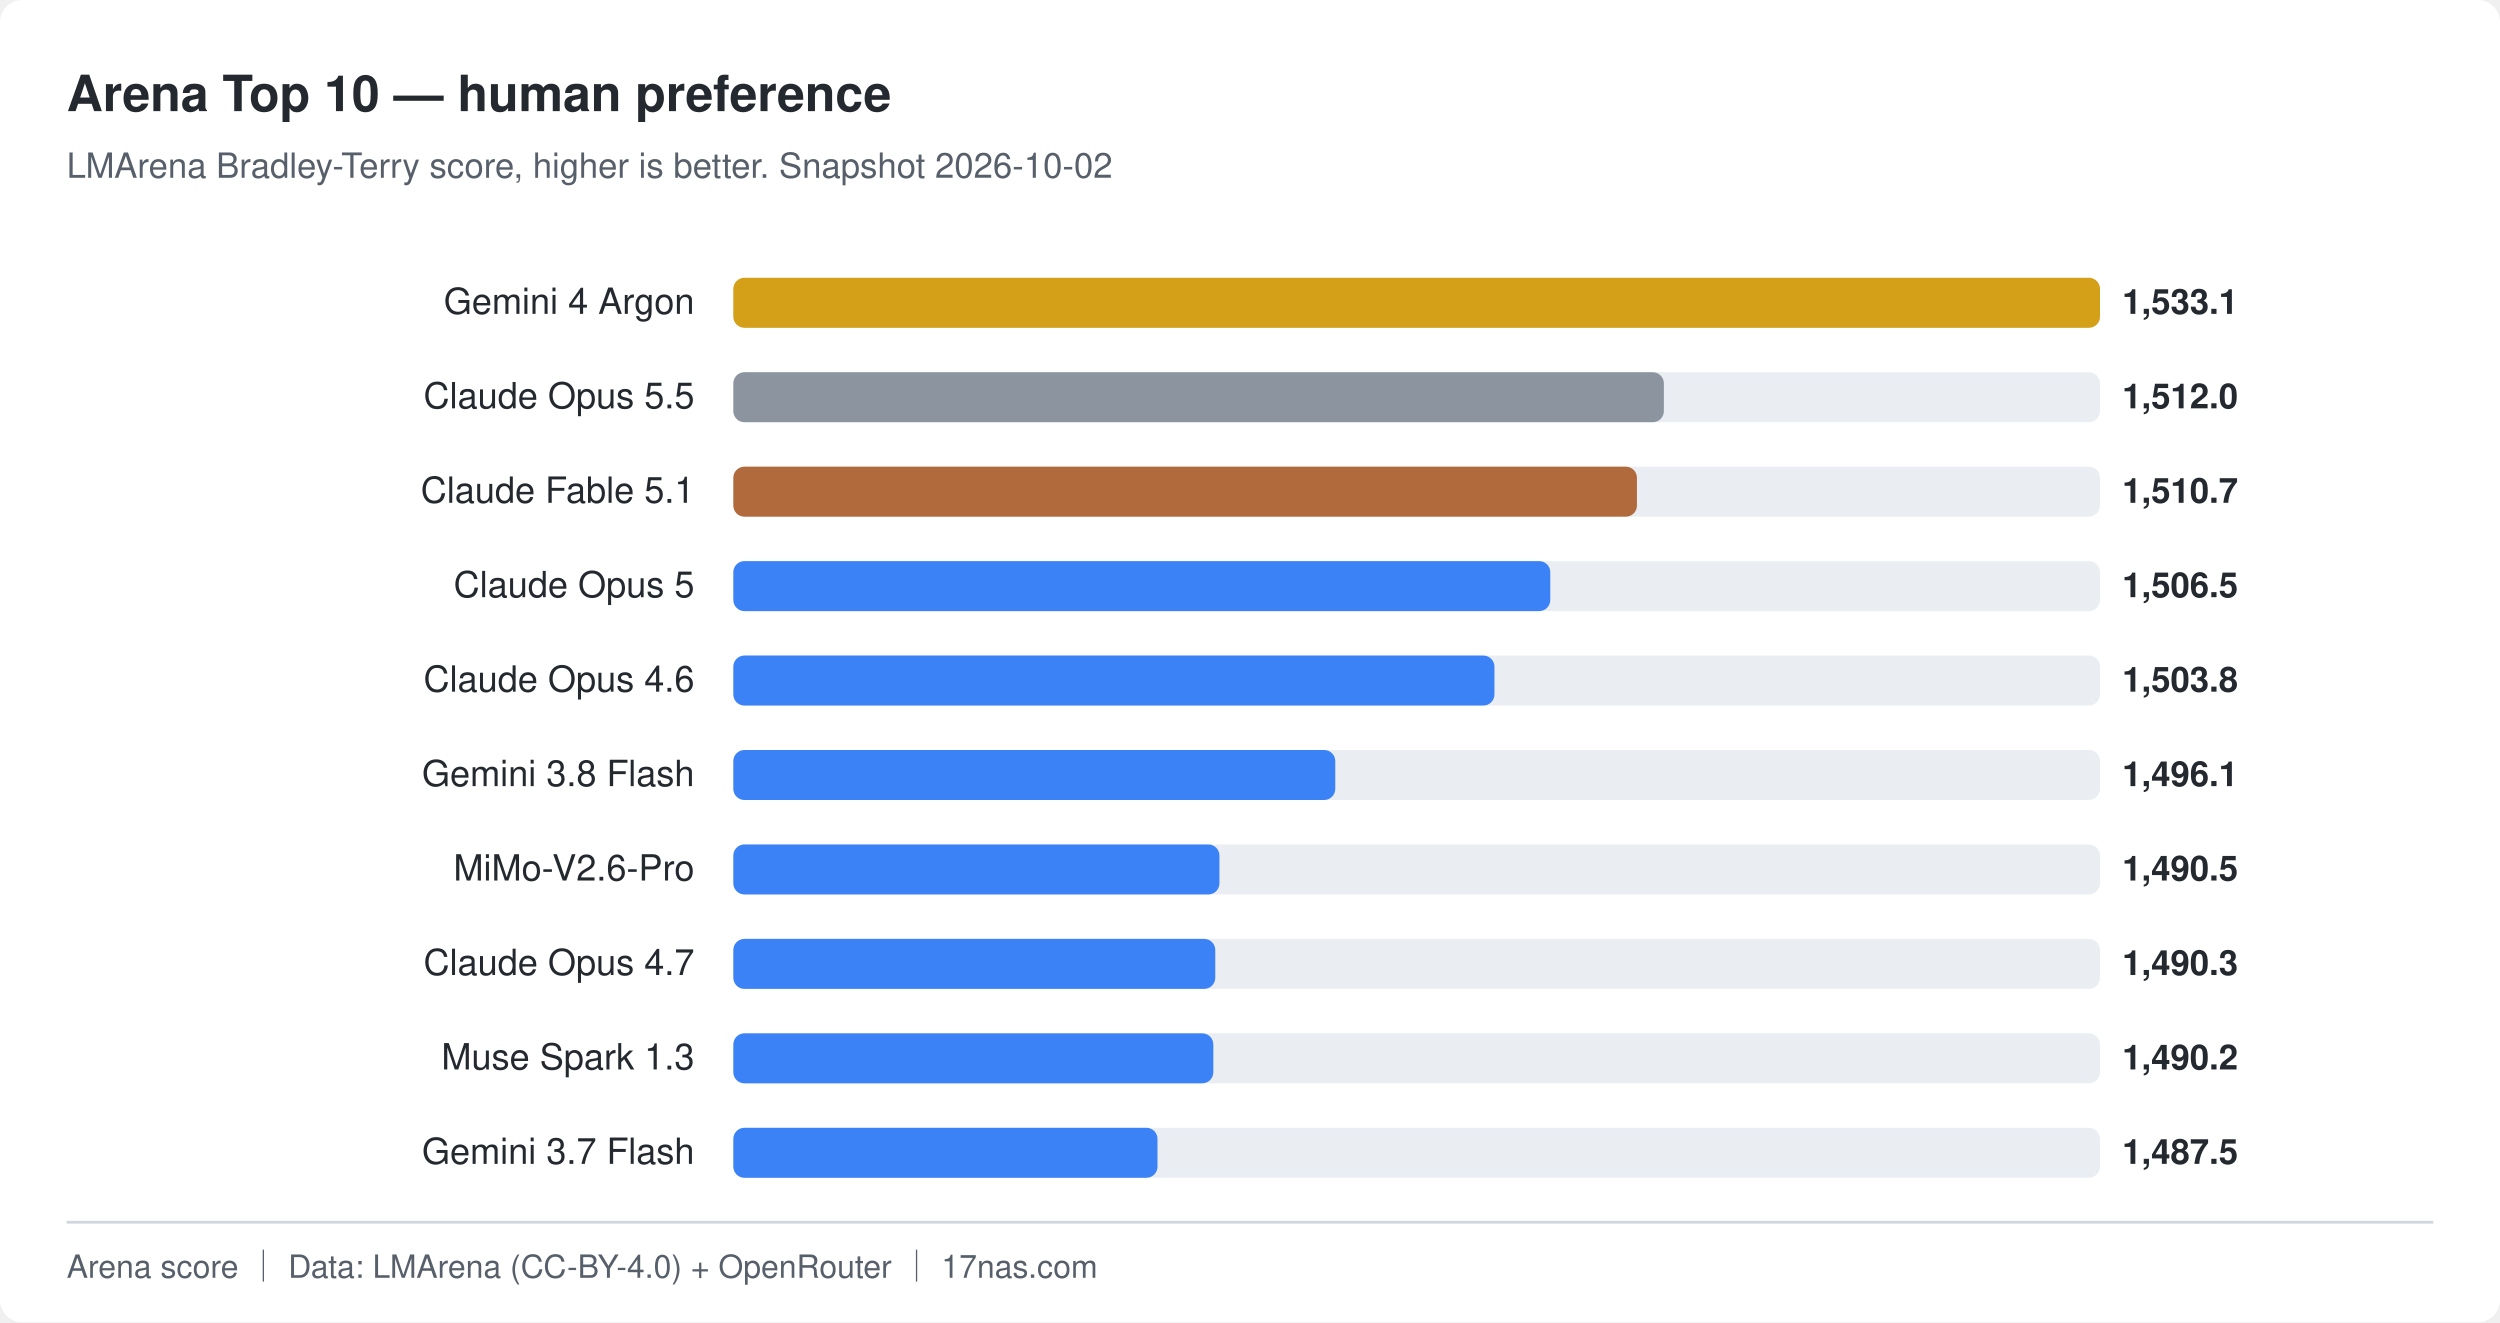
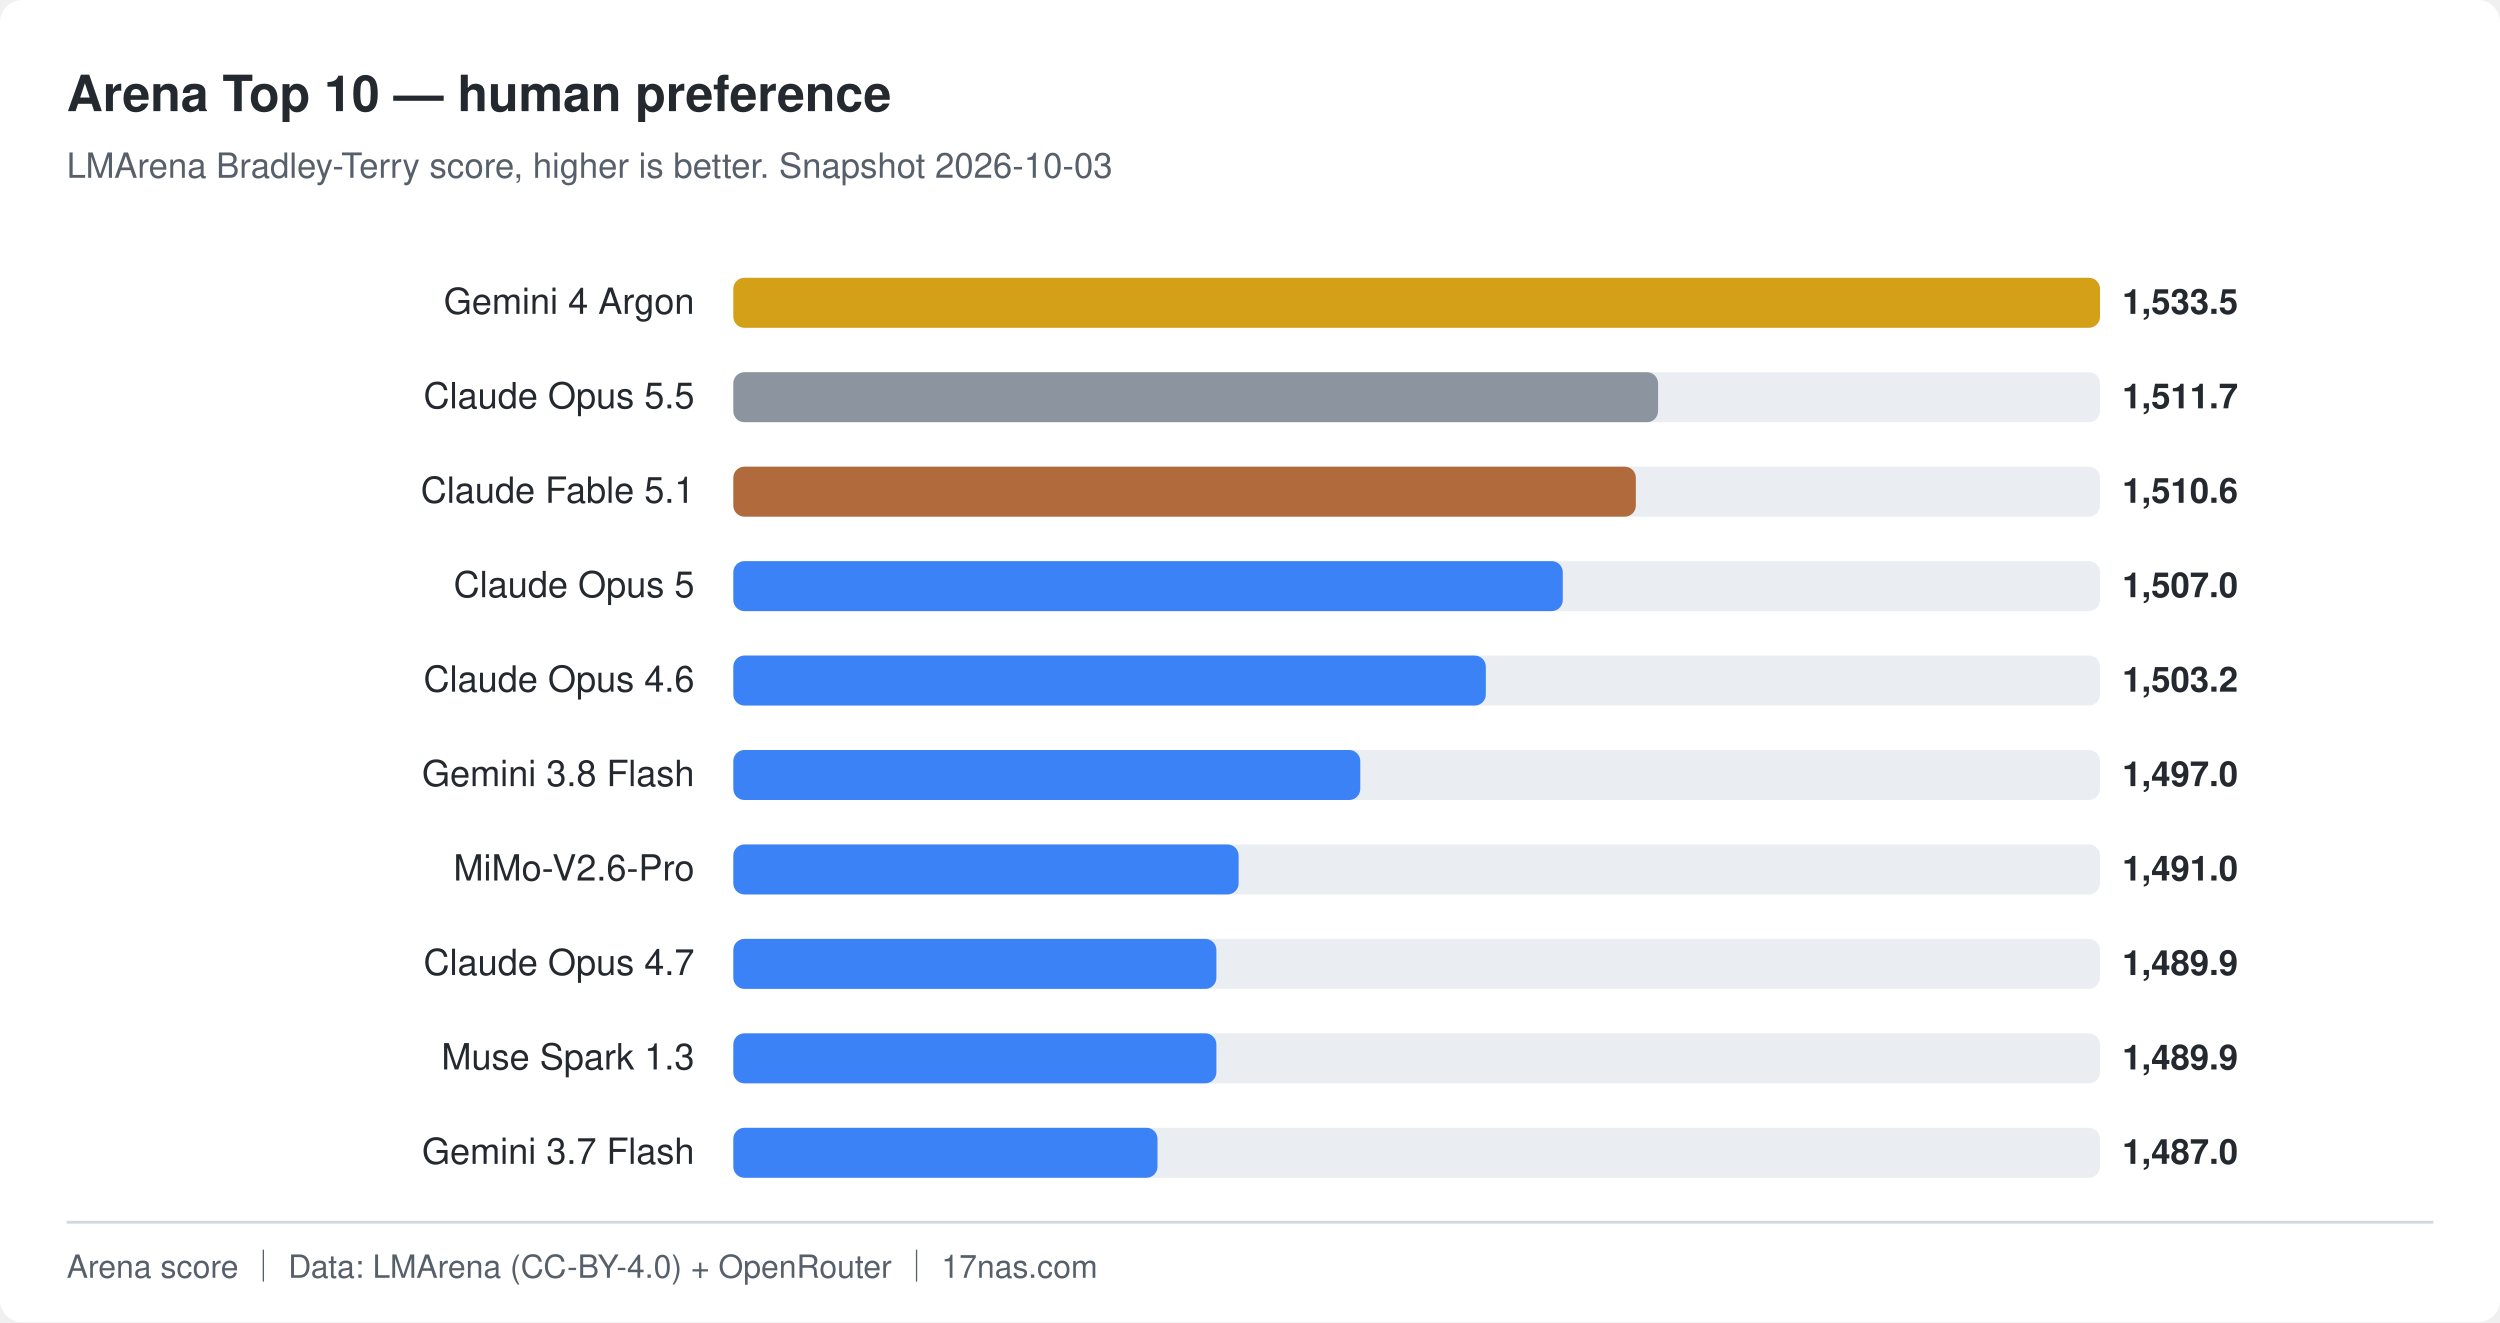
<svg xmlns="http://www.w3.org/2000/svg" width="900" height="476" viewBox="0 0 900 476" role="img" aria-label="Arena Top 10 — human preference">
  <style>
    .bg { fill: #ffffff; }
    .fg { fill: #24292f; }
    .muted { fill: #57606a; }
    .track { fill: #eaeef2; }
    .axis { stroke: #d0d7de; }
    @media (prefers-color-scheme: dark) {
      .bg { fill: #0d1117; }
      .fg { fill: #e6edf3; }
      .muted { fill: #8b949e; }
      .track { fill: #21262d; }
      .axis { stroke: #30363d; }
    }
  </style>
  <rect class="bg" x="0" y="0" width="900" height="476" rx="8" />
  <text class="fg" x="24" y="40" font-family="-apple-system,BlinkMacSystemFont,Segoe UI,Helvetica,Arial,sans-serif" font-size="18" font-weight="600">Arena Top 10 — human preference</text>
-   <text class="muted" x="24" y="64" font-family="-apple-system,BlinkMacSystemFont,Segoe UI,Helvetica,Arial,sans-serif" font-size="12.5">LMArena Bradley-Terry score, higher is better. Snapshot 2026-10-02</text>
+   <text class="muted" x="24" y="64" font-family="-apple-system,BlinkMacSystemFont,Segoe UI,Helvetica,Arial,sans-serif" font-size="12.5">LMArena Bradley-Terry score, higher is better. Snapshot 2026-10-03</text>
  <text class="fg" x="250" y="113" text-anchor="end" font-family="-apple-system,BlinkMacSystemFont,Segoe UI,Helvetica,Arial,sans-serif" font-size="13">Gemini 4 Argon</text>
  <rect class="track" x="264" y="100" width="492" height="18" rx="4" />
  <rect x="264" y="100" width="492.0" height="18" rx="4" fill="#d4a017" />
-   <text class="fg" x="764" y="113" font-family="-apple-system,BlinkMacSystemFont,Segoe UI,Helvetica,Arial,sans-serif" font-size="12.5" font-weight="600">1,533.1</text>
+   <text class="fg" x="764" y="113" font-family="-apple-system,BlinkMacSystemFont,Segoe UI,Helvetica,Arial,sans-serif" font-size="12.5" font-weight="600">1,533.5</text>
  <text class="fg" x="250" y="147" text-anchor="end" font-family="-apple-system,BlinkMacSystemFont,Segoe UI,Helvetica,Arial,sans-serif" font-size="13">Claude Opus 5.5</text>
  <rect class="track" x="264" y="134" width="492" height="18" rx="4" />
-   <rect x="264" y="134" width="335.0" height="18" rx="4" fill="#8c959f" />
-   <text class="fg" x="764" y="147" font-family="-apple-system,BlinkMacSystemFont,Segoe UI,Helvetica,Arial,sans-serif" font-size="12.5" font-weight="600">1,512.0</text>
+   <rect x="264" y="134" width="332.9" height="18" rx="4" fill="#8c959f" />
+   <text class="fg" x="764" y="147" font-family="-apple-system,BlinkMacSystemFont,Segoe UI,Helvetica,Arial,sans-serif" font-size="12.5" font-weight="600">1,511.7</text>
  <text class="fg" x="250" y="181" text-anchor="end" font-family="-apple-system,BlinkMacSystemFont,Segoe UI,Helvetica,Arial,sans-serif" font-size="13">Claude Fable 5.1</text>
  <rect class="track" x="264" y="168" width="492" height="18" rx="4" />
-   <rect x="264" y="168" width="325.3" height="18" rx="4" fill="#b06a3b" />
-   <text class="fg" x="764" y="181" font-family="-apple-system,BlinkMacSystemFont,Segoe UI,Helvetica,Arial,sans-serif" font-size="12.5" font-weight="600">1,510.7</text>
+   <rect x="264" y="168" width="324.9" height="18" rx="4" fill="#b06a3b" />
+   <text class="fg" x="764" y="181" font-family="-apple-system,BlinkMacSystemFont,Segoe UI,Helvetica,Arial,sans-serif" font-size="12.5" font-weight="600">1,510.6</text>
  <text class="fg" x="250" y="215" text-anchor="end" font-family="-apple-system,BlinkMacSystemFont,Segoe UI,Helvetica,Arial,sans-serif" font-size="13">Claude Opus 5</text>
  <rect class="track" x="264" y="202" width="492" height="18" rx="4" />
-   <rect x="264" y="202" width="294.1" height="18" rx="4" fill="#3b82f6" />
-   <text class="fg" x="764" y="215" font-family="-apple-system,BlinkMacSystemFont,Segoe UI,Helvetica,Arial,sans-serif" font-size="12.5" font-weight="600">1,506.5</text>
+   <rect x="264" y="202" width="298.6" height="18" rx="4" fill="#3b82f6" />
+   <text class="fg" x="764" y="215" font-family="-apple-system,BlinkMacSystemFont,Segoe UI,Helvetica,Arial,sans-serif" font-size="12.5" font-weight="600">1,507.0</text>
  <text class="fg" x="250" y="249" text-anchor="end" font-family="-apple-system,BlinkMacSystemFont,Segoe UI,Helvetica,Arial,sans-serif" font-size="13">Claude Opus 4.6</text>
  <rect class="track" x="264" y="236" width="492" height="18" rx="4" />
-   <rect x="264" y="236" width="274.0" height="18" rx="4" fill="#3b82f6" />
-   <text class="fg" x="764" y="249" font-family="-apple-system,BlinkMacSystemFont,Segoe UI,Helvetica,Arial,sans-serif" font-size="12.5" font-weight="600">1,503.8</text>
+   <rect x="264" y="236" width="270.9" height="18" rx="4" fill="#3b82f6" />
+   <text class="fg" x="764" y="249" font-family="-apple-system,BlinkMacSystemFont,Segoe UI,Helvetica,Arial,sans-serif" font-size="12.5" font-weight="600">1,503.2</text>
  <text class="fg" x="250" y="283" text-anchor="end" font-family="-apple-system,BlinkMacSystemFont,Segoe UI,Helvetica,Arial,sans-serif" font-size="13">Gemini 3.8 Flash</text>
  <rect class="track" x="264" y="270" width="492" height="18" rx="4" />
-   <rect x="264" y="270" width="216.7" height="18" rx="4" fill="#3b82f6" />
-   <text class="fg" x="764" y="283" font-family="-apple-system,BlinkMacSystemFont,Segoe UI,Helvetica,Arial,sans-serif" font-size="12.5" font-weight="600">1,496.1</text>
+   <rect x="264" y="270" width="225.7" height="18" rx="4" fill="#3b82f6" />
+   <text class="fg" x="764" y="283" font-family="-apple-system,BlinkMacSystemFont,Segoe UI,Helvetica,Arial,sans-serif" font-size="12.5" font-weight="600">1,497.0</text>
  <text class="fg" x="250" y="317" text-anchor="end" font-family="-apple-system,BlinkMacSystemFont,Segoe UI,Helvetica,Arial,sans-serif" font-size="13">MiMo-V2.6-Pro</text>
  <rect class="track" x="264" y="304" width="492" height="18" rx="4" />
-   <rect x="264" y="304" width="175.0" height="18" rx="4" fill="#3b82f6" />
-   <text class="fg" x="764" y="317" font-family="-apple-system,BlinkMacSystemFont,Segoe UI,Helvetica,Arial,sans-serif" font-size="12.5" font-weight="600">1,490.5</text>
+   <rect x="264" y="304" width="181.9" height="18" rx="4" fill="#3b82f6" />
+   <text class="fg" x="764" y="317" font-family="-apple-system,BlinkMacSystemFont,Segoe UI,Helvetica,Arial,sans-serif" font-size="12.5" font-weight="600">1,491.0</text>
  <text class="fg" x="250" y="351" text-anchor="end" font-family="-apple-system,BlinkMacSystemFont,Segoe UI,Helvetica,Arial,sans-serif" font-size="13">Claude Opus 4.7</text>
  <rect class="track" x="264" y="338" width="492" height="18" rx="4" />
-   <rect x="264" y="338" width="173.5" height="18" rx="4" fill="#3b82f6" />
-   <text class="fg" x="764" y="351" font-family="-apple-system,BlinkMacSystemFont,Segoe UI,Helvetica,Arial,sans-serif" font-size="12.5" font-weight="600">1,490.3</text>
+   <rect x="264" y="338" width="173.9" height="18" rx="4" fill="#3b82f6" />
+   <text class="fg" x="764" y="351" font-family="-apple-system,BlinkMacSystemFont,Segoe UI,Helvetica,Arial,sans-serif" font-size="12.5" font-weight="600">1,489.9</text>
  <text class="fg" x="250" y="385" text-anchor="end" font-family="-apple-system,BlinkMacSystemFont,Segoe UI,Helvetica,Arial,sans-serif" font-size="13">Muse Spark 1.3</text>
  <rect class="track" x="264" y="372" width="492" height="18" rx="4" />
-   <rect x="264" y="372" width="172.8" height="18" rx="4" fill="#3b82f6" />
-   <text class="fg" x="764" y="385" font-family="-apple-system,BlinkMacSystemFont,Segoe UI,Helvetica,Arial,sans-serif" font-size="12.5" font-weight="600">1,490.2</text>
+   <rect x="264" y="372" width="173.9" height="18" rx="4" fill="#3b82f6" />
+   <text class="fg" x="764" y="385" font-family="-apple-system,BlinkMacSystemFont,Segoe UI,Helvetica,Arial,sans-serif" font-size="12.5" font-weight="600">1,489.9</text>
  <text class="fg" x="250" y="419" text-anchor="end" font-family="-apple-system,BlinkMacSystemFont,Segoe UI,Helvetica,Arial,sans-serif" font-size="13">Gemini 3.7 Flash</text>
  <rect class="track" x="264" y="406" width="492" height="18" rx="4" />
  <rect x="264" y="406" width="152.7" height="18" rx="4" fill="#3b82f6" />
-   <text class="fg" x="764" y="419" font-family="-apple-system,BlinkMacSystemFont,Segoe UI,Helvetica,Arial,sans-serif" font-size="12.5" font-weight="600">1,487.5</text>
+   <text class="fg" x="764" y="419" font-family="-apple-system,BlinkMacSystemFont,Segoe UI,Helvetica,Arial,sans-serif" font-size="12.5" font-weight="600">1,487.0</text>
  <line class="axis" x1="24" y1="440" x2="876" y2="440" stroke-width="1" />
  <text class="muted" x="24" y="460" font-family="-apple-system,BlinkMacSystemFont,Segoe UI,Helvetica,Arial,sans-serif" font-size="11.5">Arena score ｜ Data: LMArena (CC-BY-4.0) + OpenRouter ｜ 17nas.com</text>
</svg>
